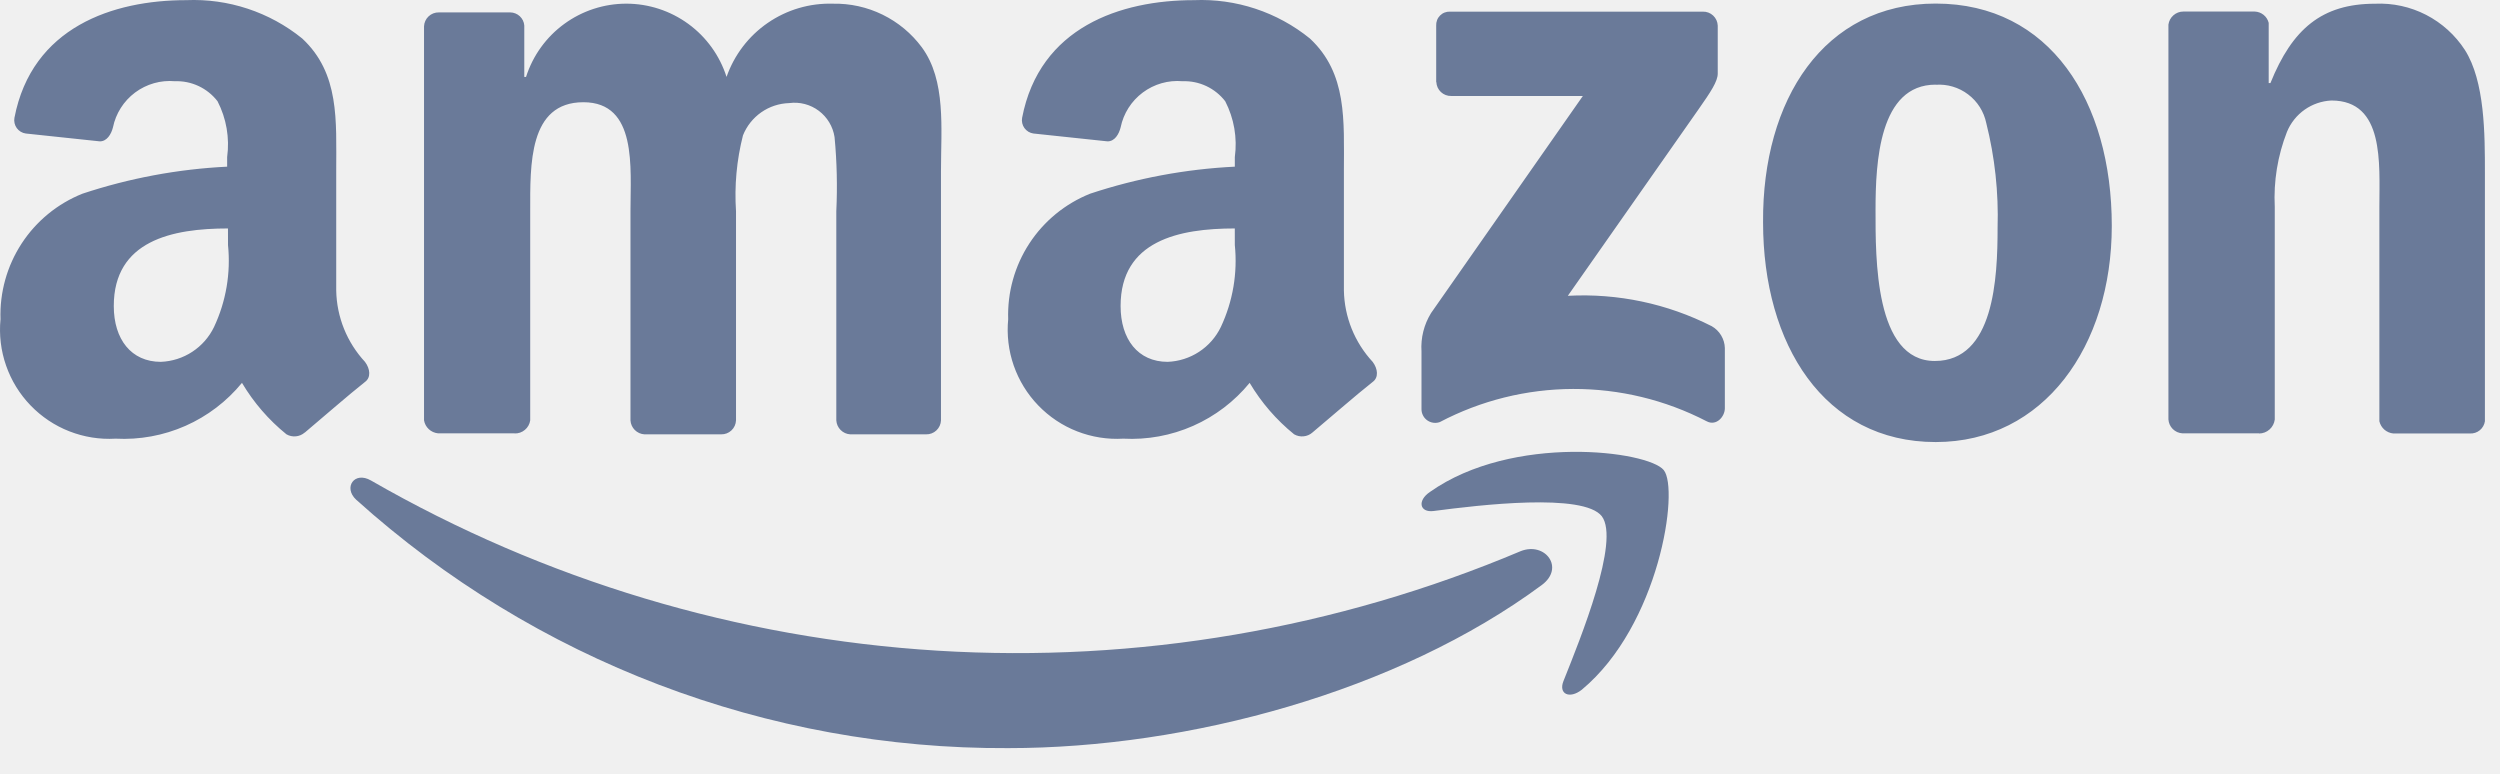
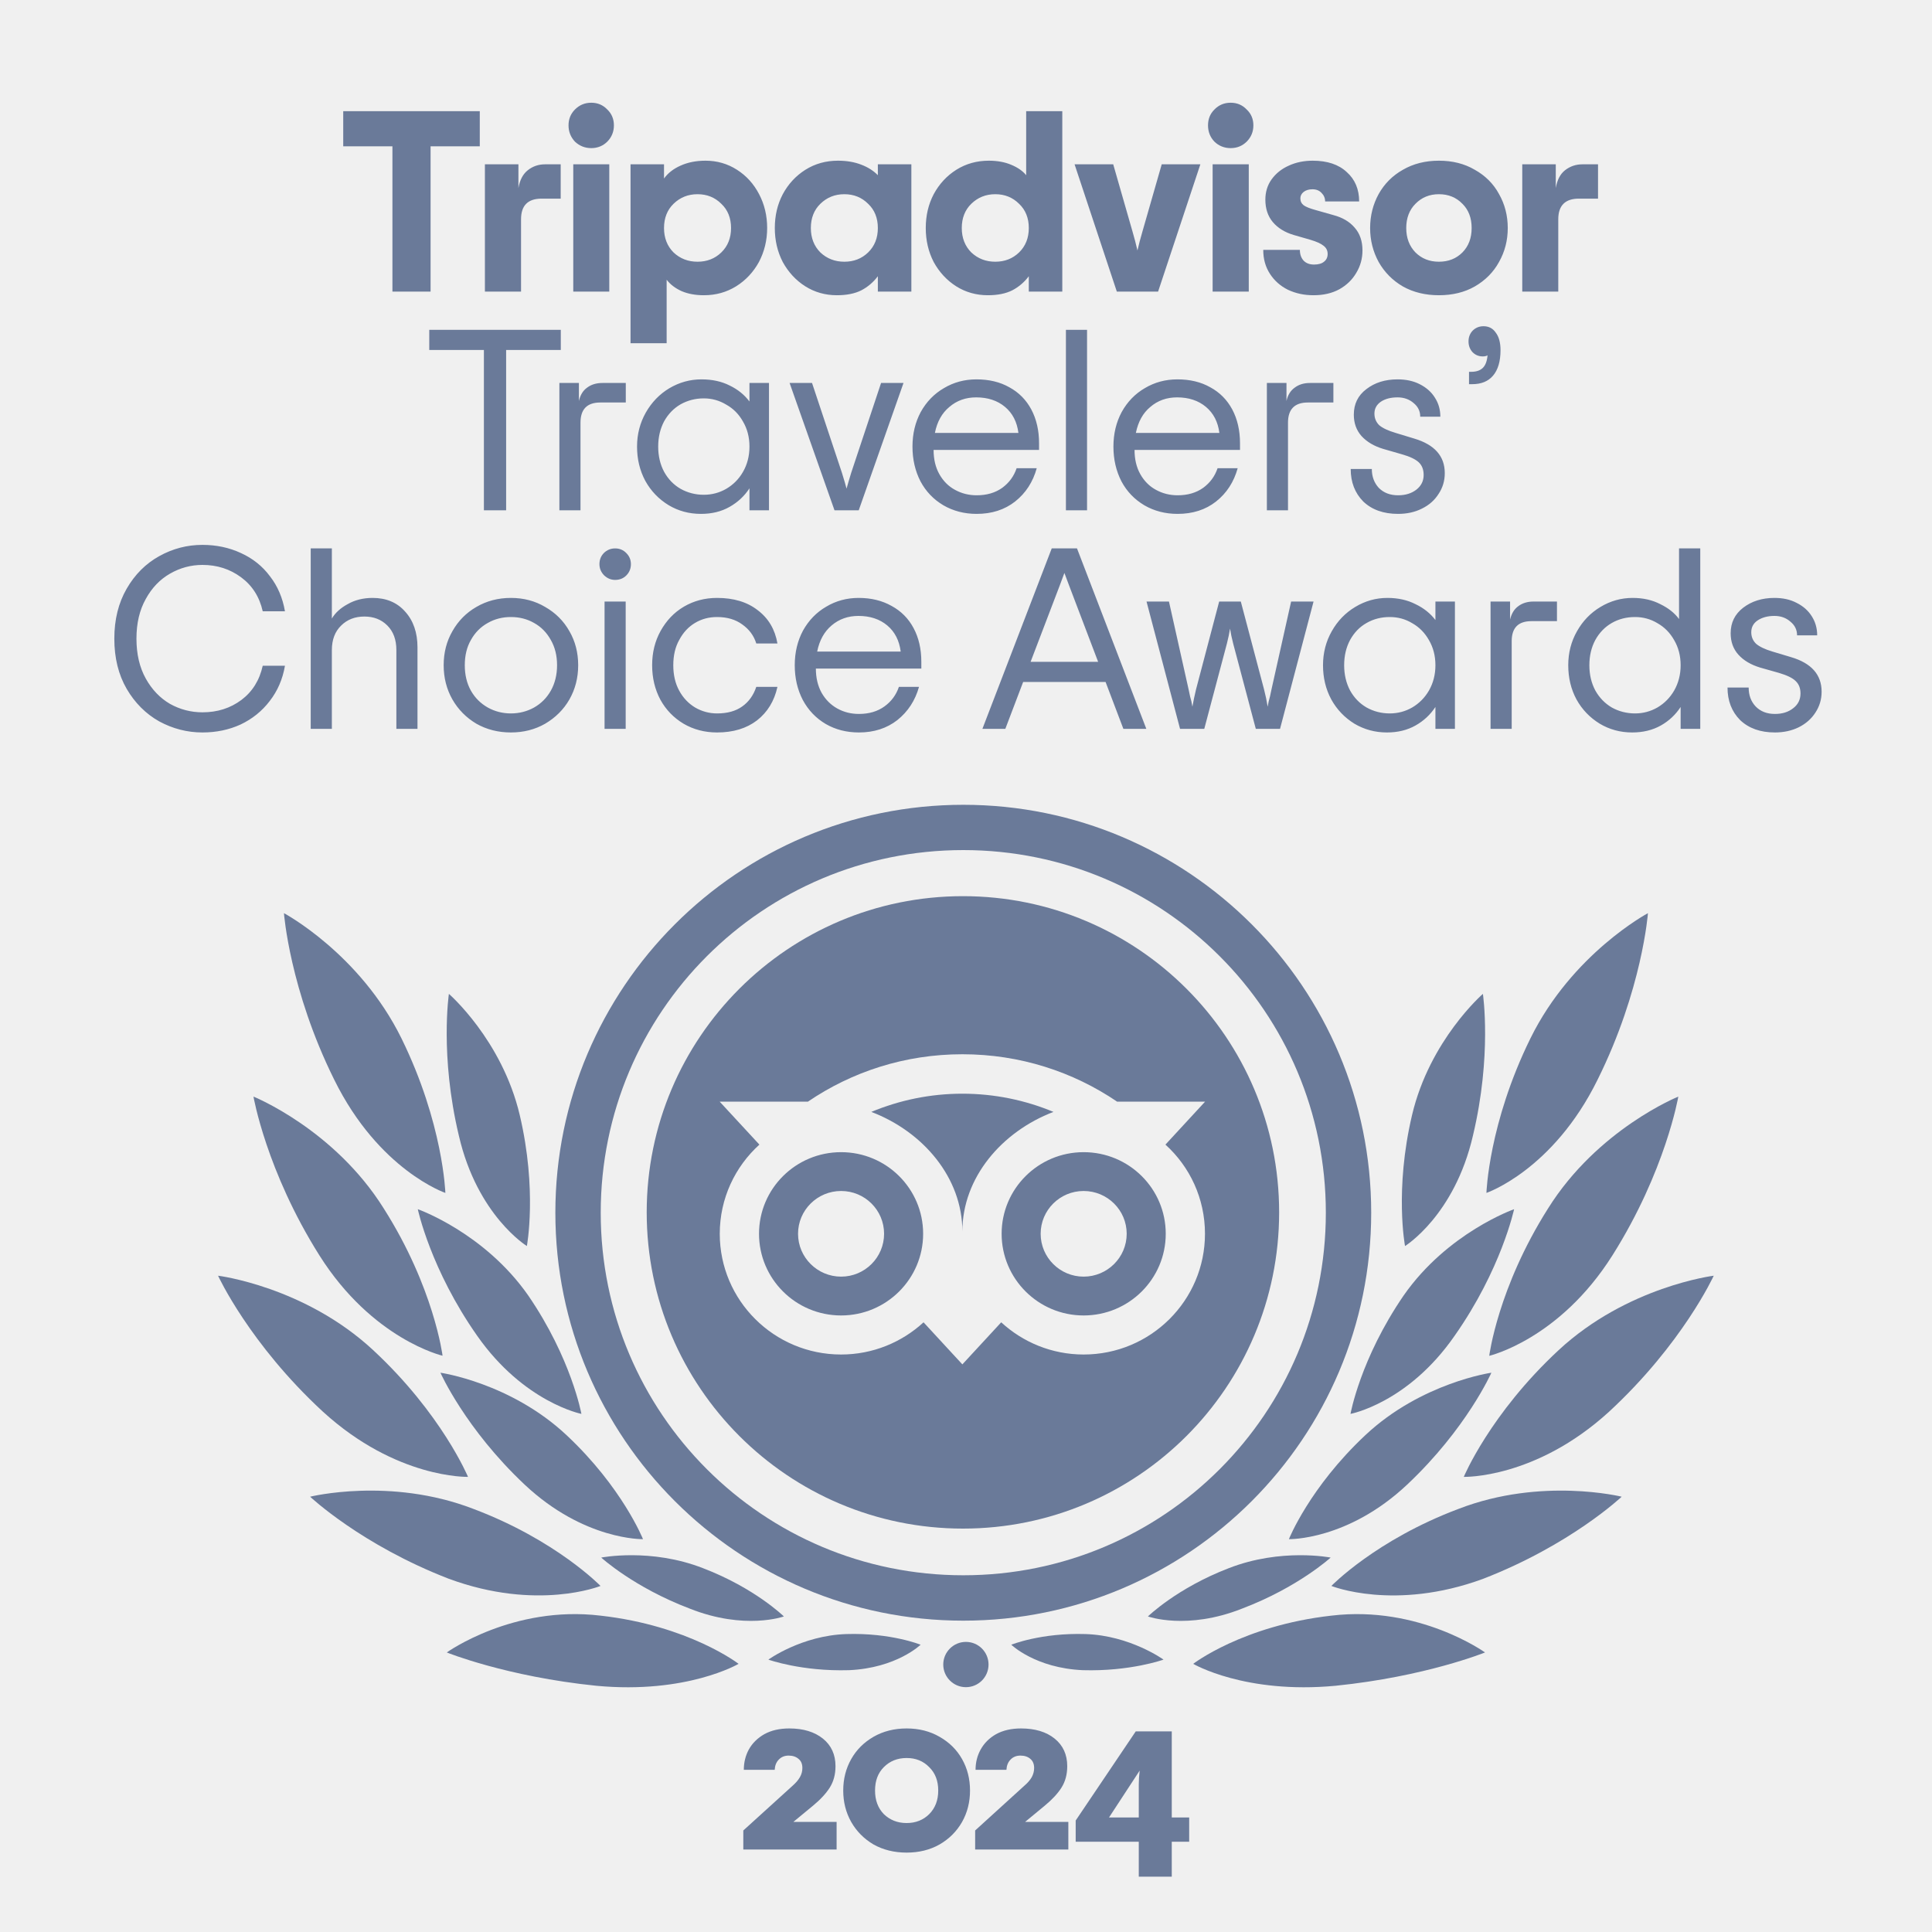
- <svg xmlns="http://www.w3.org/2000/svg" width="84" height="26" viewBox="0 0 84 26" fill="none">
-   <g clip-path="url(#clip0_28_369)">
-     <path fill-rule="evenodd" clip-rule="evenodd" d="M51.8 19.66C46.967 23.233 39.938 25.137 33.875 25.137C25.788 25.177 17.976 22.201 11.966 16.789C11.527 16.379 11.907 15.822 12.466 16.145C18.286 19.494 24.802 21.451 31.504 21.863C38.206 22.274 44.913 21.129 51.099 18.517C51.917 18.196 52.591 19.078 51.8 19.66Z" fill="#6A7A99" />
-     <path fill-rule="evenodd" clip-rule="evenodd" d="M53.821 17.346C53.206 16.555 49.721 16.965 48.168 17.17C47.699 17.229 47.611 16.819 48.051 16.526C50.834 14.564 55.373 15.149 55.901 15.794C56.429 16.439 55.755 21.008 53.148 23.175C52.738 23.497 52.357 23.321 52.533 22.882C53.118 21.418 54.436 18.166 53.821 17.346Z" fill="#6A7A99" />
-     <path fill-rule="evenodd" clip-rule="evenodd" d="M48.256 2.76V0.86C48.253 0.798 48.263 0.735 48.285 0.677C48.307 0.618 48.342 0.565 48.386 0.521C48.43 0.477 48.483 0.442 48.542 0.42C48.6 0.398 48.663 0.388 48.725 0.391H57.216C57.344 0.388 57.469 0.435 57.562 0.523C57.656 0.611 57.711 0.732 57.716 0.86V2.471C57.716 2.735 57.482 3.086 57.072 3.671L52.679 9.939C54.353 9.849 56.022 10.201 57.516 10.961C57.646 11.035 57.754 11.142 57.831 11.27C57.908 11.398 57.951 11.544 57.955 11.693V13.714C57.955 14.007 57.662 14.329 57.34 14.153C55.954 13.436 54.416 13.064 52.855 13.069C51.294 13.074 49.758 13.456 48.377 14.182C48.307 14.207 48.232 14.215 48.159 14.204C48.085 14.194 48.015 14.166 47.955 14.123C47.894 14.08 47.845 14.023 47.812 13.957C47.778 13.891 47.761 13.817 47.762 13.743V11.807C47.733 11.354 47.846 10.904 48.084 10.518L53.184 3.225H48.761C48.633 3.228 48.508 3.181 48.415 3.093C48.321 3.005 48.266 2.884 48.261 2.756L48.256 2.76ZM17.297 14.56H14.716C14.601 14.548 14.492 14.499 14.407 14.42C14.322 14.341 14.266 14.236 14.247 14.121V0.886C14.252 0.758 14.307 0.637 14.401 0.549C14.494 0.461 14.619 0.414 14.747 0.417H17.147C17.266 0.419 17.38 0.465 17.466 0.546C17.553 0.627 17.607 0.738 17.616 0.856V2.584H17.675C17.903 1.87 18.352 1.246 18.958 0.804C19.563 0.362 20.294 0.123 21.044 0.123C21.793 0.123 22.524 0.362 23.129 0.804C23.735 1.246 24.184 1.87 24.412 2.584C24.669 1.848 25.154 1.212 25.796 0.77C26.439 0.327 27.205 0.101 27.985 0.124C28.564 0.112 29.137 0.239 29.657 0.494C30.177 0.749 30.628 1.124 30.973 1.589C31.793 2.702 31.617 4.313 31.617 5.748V14.125C31.612 14.253 31.557 14.374 31.463 14.462C31.37 14.55 31.245 14.597 31.117 14.594H28.569C28.447 14.587 28.332 14.535 28.245 14.448C28.159 14.362 28.107 14.247 28.1 14.125V7.096C28.139 6.266 28.12 5.434 28.041 4.606C27.987 4.254 27.797 3.937 27.512 3.723C27.227 3.509 26.869 3.416 26.516 3.464C26.18 3.474 25.854 3.581 25.578 3.774C25.302 3.967 25.089 4.236 24.964 4.548C24.752 5.38 24.673 6.24 24.73 7.096V14.125C24.725 14.253 24.67 14.374 24.576 14.462C24.483 14.55 24.358 14.597 24.23 14.594H21.653C21.531 14.587 21.416 14.535 21.329 14.448C21.243 14.362 21.191 14.247 21.184 14.125V7.096C21.184 5.631 21.418 3.435 19.602 3.435C17.757 3.435 17.815 5.544 17.815 7.096V14.125C17.797 14.25 17.733 14.364 17.635 14.445C17.538 14.526 17.415 14.569 17.288 14.564L17.297 14.56ZM65.039 0.12C68.876 0.12 70.956 3.4 70.956 7.589C70.956 11.631 68.671 14.853 65.039 14.853C61.29 14.853 59.239 11.573 59.239 7.472C59.21 3.342 61.289 0.12 65.039 0.12ZM65.039 2.844C63.139 2.844 63.018 5.451 63.018 7.062C63.018 8.673 62.989 12.129 65.01 12.129C67.002 12.129 67.119 9.346 67.119 7.648C67.155 6.464 67.027 5.281 66.738 4.133C66.658 3.749 66.442 3.408 66.129 3.172C65.817 2.935 65.429 2.82 65.038 2.848L65.039 2.844ZM75.905 14.56H73.328C73.206 14.553 73.091 14.501 73.004 14.414C72.918 14.328 72.866 14.213 72.859 14.091V0.827C72.875 0.706 72.935 0.594 73.027 0.514C73.119 0.433 73.237 0.388 73.359 0.388H75.759C75.868 0.392 75.973 0.431 76.058 0.5C76.142 0.568 76.202 0.663 76.228 0.769V2.79H76.287C77.019 0.974 78.015 0.125 79.802 0.125C80.397 0.098 80.988 0.227 81.517 0.499C82.046 0.772 82.495 1.178 82.819 1.677C83.493 2.732 83.493 4.518 83.493 5.807V14.155C83.475 14.273 83.414 14.38 83.322 14.456C83.23 14.532 83.112 14.571 82.993 14.565H80.416C80.305 14.555 80.2 14.509 80.115 14.436C80.031 14.362 79.972 14.264 79.947 14.155V6.95C79.947 5.486 80.123 3.377 78.336 3.377C78.013 3.392 77.7 3.499 77.435 3.686C77.171 3.873 76.965 4.131 76.842 4.431C76.529 5.232 76.389 6.091 76.432 6.95V14.097C76.416 14.226 76.353 14.344 76.257 14.43C76.16 14.517 76.035 14.565 75.905 14.566V14.56ZM41.49 8.233C41.586 9.176 41.424 10.128 41.021 10.986C40.858 11.325 40.605 11.614 40.29 11.82C39.975 12.027 39.61 12.143 39.234 12.158C38.234 12.158 37.652 11.396 37.652 10.283C37.652 8.083 39.614 7.676 41.489 7.676L41.49 8.233ZM44.097 14.533C44.014 14.606 43.909 14.651 43.799 14.661C43.689 14.672 43.578 14.648 43.482 14.592C42.885 14.109 42.38 13.524 41.988 12.864C41.477 13.488 40.827 13.983 40.089 14.309C39.351 14.635 38.547 14.782 37.741 14.739C37.212 14.77 36.684 14.686 36.19 14.493C35.697 14.301 35.252 14.003 34.885 13.622C34.517 13.241 34.237 12.785 34.062 12.285C33.888 11.785 33.824 11.253 33.875 10.726C33.845 9.825 34.093 8.937 34.585 8.182C35.078 7.427 35.791 6.843 36.628 6.508C38.2 5.987 39.836 5.681 41.49 5.6V5.278C41.578 4.635 41.465 3.98 41.168 3.403C41 3.185 40.782 3.01 40.532 2.892C40.282 2.775 40.009 2.719 39.733 2.729C39.256 2.687 38.781 2.823 38.397 3.109C38.014 3.395 37.749 3.812 37.653 4.281C37.594 4.515 37.453 4.75 37.214 4.75L34.724 4.486C34.664 4.478 34.606 4.457 34.554 4.426C34.502 4.394 34.457 4.353 34.421 4.304C34.386 4.254 34.36 4.199 34.347 4.139C34.334 4.08 34.332 4.019 34.343 3.959C34.929 0.913 37.653 0.005 40.113 0.005C41.527 -0.055 42.914 0.403 44.013 1.294C45.272 2.466 45.155 4.047 45.155 5.746V9.759C45.171 10.651 45.516 11.505 46.122 12.159C46.298 12.393 46.327 12.686 46.122 12.833C45.561 13.275 44.622 14.095 44.097 14.533ZM7.661 8.233C7.757 9.176 7.595 10.128 7.192 10.986C7.029 11.325 6.776 11.614 6.461 11.82C6.146 12.027 5.781 12.143 5.405 12.158C4.405 12.158 3.823 11.396 3.823 10.283C3.823 8.083 5.785 7.676 7.66 7.676L7.661 8.233ZM10.239 14.533C10.155 14.606 10.051 14.651 9.941 14.661C9.831 14.672 9.72 14.648 9.624 14.592C9.027 14.109 8.522 13.524 8.13 12.864C7.619 13.488 6.969 13.983 6.231 14.309C5.493 14.635 4.688 14.782 3.883 14.739C3.354 14.77 2.826 14.686 2.332 14.493C1.839 14.301 1.394 14.003 1.027 13.622C0.659 13.241 0.379 12.785 0.205 12.285C0.03 11.785 -0.034 11.253 0.017 10.726C-0.013 9.825 0.235 8.937 0.727 8.182C1.22 7.427 1.933 6.843 2.77 6.508C4.342 5.987 5.978 5.681 7.632 5.6V5.278C7.72 4.635 7.607 3.98 7.31 3.403C7.142 3.185 6.924 3.01 6.674 2.892C6.424 2.775 6.151 2.719 5.875 2.729C5.398 2.687 4.923 2.823 4.539 3.109C4.156 3.395 3.891 3.812 3.795 4.281C3.736 4.515 3.59 4.75 3.356 4.75L0.866 4.486C0.806 4.478 0.748 4.457 0.696 4.426C0.644 4.394 0.599 4.353 0.563 4.304C0.528 4.254 0.502 4.199 0.489 4.139C0.476 4.08 0.474 4.019 0.485 3.959C1.071 0.913 3.795 0.005 6.255 0.005C7.669 -0.055 9.056 0.403 10.155 1.294C11.414 2.466 11.297 4.047 11.297 5.746V9.759C11.313 10.651 11.658 11.505 12.264 12.159C12.44 12.393 12.469 12.686 12.264 12.833C11.707 13.272 10.77 14.092 10.243 14.533H10.239Z" fill="#6A7A99" />
-   </g>
-   <defs>
-     <clipPath id="clip0_28_369">
-       <rect width="83.493" height="25.138" fill="white" />
-     </clipPath>
-   </defs>
+ <svg xmlns="http://www.w3.org/2000/svg" width="100" zoomAndPan="magnify" viewBox="0 0 75 75" height="100" preserveAspectRatio="xMidYMid meet" version="1.0">
+   <path fill="#6a7a99" d="M 18.625 5.68 L 16.715 5.68 L 16.715 11.32 L 15.234 11.32 L 15.234 5.68 L 13.324 5.68 L 13.324 4.316 L 18.625 4.316 Z M 21.766 6.379 L 21.766 7.711 L 21.027 7.711 C 20.492 7.711 20.227 7.977 20.227 8.512 L 20.227 11.32 L 18.824 11.32 L 18.824 6.379 L 20.125 6.379 L 20.125 7.301 C 20.18 6.984 20.301 6.758 20.488 6.609 C 20.68 6.457 20.902 6.379 21.156 6.379 Z M 22.953 5.75 C 22.707 5.75 22.496 5.664 22.32 5.5 C 22.156 5.324 22.07 5.113 22.07 4.867 C 22.07 4.621 22.156 4.414 22.32 4.25 C 22.496 4.074 22.707 3.988 22.953 3.988 C 23.199 3.988 23.406 4.074 23.574 4.25 C 23.746 4.414 23.832 4.621 23.832 4.867 C 23.832 5.113 23.746 5.324 23.574 5.5 C 23.406 5.664 23.199 5.75 22.953 5.75 Z M 22.254 6.379 L 23.652 6.379 L 23.652 11.32 L 22.254 11.32 Z M 24.477 6.379 L 25.777 6.379 L 25.777 6.93 C 25.926 6.723 26.137 6.555 26.418 6.43 C 26.703 6.301 27.027 6.238 27.387 6.238 C 27.836 6.238 28.242 6.355 28.609 6.59 C 28.977 6.824 29.262 7.141 29.469 7.539 C 29.676 7.934 29.781 8.371 29.781 8.852 C 29.781 9.332 29.672 9.77 29.461 10.172 C 29.246 10.562 28.953 10.879 28.578 11.113 C 28.207 11.344 27.789 11.461 27.328 11.461 C 27 11.461 26.711 11.41 26.457 11.301 C 26.211 11.188 26.02 11.043 25.879 10.859 L 25.879 13.324 L 24.477 13.324 Z M 27.078 10.16 C 27.445 10.16 27.754 10.039 28 9.801 C 28.254 9.555 28.379 9.238 28.379 8.852 C 28.379 8.465 28.254 8.148 28 7.91 C 27.754 7.664 27.445 7.539 27.078 7.539 C 26.711 7.539 26.402 7.664 26.148 7.91 C 25.902 8.148 25.777 8.465 25.777 8.852 C 25.777 9.238 25.902 9.555 26.148 9.801 C 26.402 10.039 26.711 10.16 27.078 10.16 Z M 32.488 11.461 C 32.035 11.461 31.625 11.344 31.258 11.113 C 30.891 10.879 30.602 10.562 30.387 10.172 C 30.18 9.77 30.078 9.332 30.078 8.852 C 30.078 8.371 30.18 7.934 30.387 7.539 C 30.602 7.141 30.895 6.824 31.266 6.59 C 31.641 6.355 32.062 6.238 32.527 6.238 C 32.867 6.238 33.168 6.289 33.43 6.391 C 33.688 6.488 33.906 6.625 34.078 6.801 L 34.078 6.379 L 35.379 6.379 L 35.379 11.32 L 34.078 11.32 L 34.078 10.723 C 33.906 10.953 33.691 11.137 33.438 11.27 C 33.184 11.398 32.867 11.461 32.488 11.461 Z M 32.777 10.16 C 33.145 10.16 33.453 10.039 33.699 9.801 C 33.953 9.555 34.078 9.238 34.078 8.852 C 34.078 8.465 33.953 8.148 33.699 7.91 C 33.453 7.664 33.145 7.539 32.777 7.539 C 32.41 7.539 32.102 7.664 31.848 7.91 C 31.602 8.148 31.477 8.465 31.477 8.852 C 31.477 9.238 31.602 9.555 31.848 9.801 C 32.102 10.039 32.41 10.16 32.777 10.16 Z M 38.348 11.461 C 37.895 11.461 37.484 11.344 37.117 11.113 C 36.75 10.879 36.461 10.562 36.246 10.172 C 36.039 9.77 35.938 9.332 35.938 8.852 C 35.938 8.371 36.039 7.934 36.246 7.539 C 36.461 7.141 36.754 6.824 37.125 6.59 C 37.5 6.355 37.922 6.238 38.387 6.238 C 38.719 6.238 39.012 6.293 39.258 6.398 C 39.504 6.5 39.699 6.633 39.836 6.801 L 39.836 4.316 L 41.238 4.316 L 41.238 11.32 L 39.938 11.32 L 39.938 10.723 C 39.766 10.953 39.551 11.137 39.297 11.27 C 39.043 11.398 38.727 11.461 38.348 11.461 Z M 38.637 10.16 C 39.004 10.16 39.312 10.039 39.559 9.801 C 39.812 9.555 39.938 9.238 39.938 8.852 C 39.938 8.465 39.812 8.148 39.559 7.91 C 39.312 7.664 39.004 7.539 38.637 7.539 C 38.27 7.539 37.961 7.664 37.707 7.91 C 37.461 8.148 37.336 8.465 37.336 8.852 C 37.336 9.238 37.461 9.555 37.707 9.801 C 37.961 10.039 38.27 10.16 38.637 10.16 Z M 41.715 6.379 L 43.215 6.379 L 43.965 8.992 C 44.039 9.242 44.102 9.488 44.156 9.723 C 44.211 9.488 44.273 9.242 44.348 8.992 L 45.098 6.379 L 46.598 6.379 L 44.957 11.32 L 43.355 11.32 Z M 47.773 5.75 C 47.527 5.75 47.316 5.664 47.145 5.5 C 46.977 5.324 46.895 5.113 46.895 4.867 C 46.895 4.621 46.977 4.414 47.145 4.25 C 47.316 4.074 47.527 3.988 47.773 3.988 C 48.023 3.988 48.227 4.074 48.395 4.25 C 48.57 4.414 48.656 4.621 48.656 4.867 C 48.656 5.113 48.57 5.324 48.395 5.5 C 48.227 5.664 48.023 5.75 47.773 5.75 Z M 47.074 6.379 L 48.477 6.379 L 48.477 11.32 L 47.074 11.32 Z M 50.988 11.461 C 50.629 11.461 50.301 11.391 50 11.25 C 49.707 11.105 49.473 10.898 49.301 10.633 C 49.125 10.363 49.039 10.055 49.039 9.699 L 50.461 9.699 C 50.461 9.875 50.512 10.016 50.609 10.121 C 50.711 10.223 50.844 10.27 51.012 10.27 C 51.176 10.27 51.309 10.234 51.398 10.16 C 51.492 10.086 51.539 9.988 51.539 9.859 C 51.539 9.727 51.488 9.621 51.379 9.539 C 51.273 9.453 51.105 9.379 50.871 9.309 L 50.219 9.121 C 49.879 9.02 49.609 8.855 49.41 8.621 C 49.215 8.387 49.121 8.098 49.121 7.75 C 49.121 7.457 49.199 7.195 49.359 6.969 C 49.527 6.734 49.75 6.555 50.031 6.43 C 50.309 6.301 50.621 6.238 50.961 6.238 C 51.527 6.238 51.969 6.387 52.281 6.68 C 52.602 6.965 52.762 7.348 52.762 7.82 L 51.441 7.82 C 51.441 7.691 51.395 7.582 51.301 7.488 C 51.215 7.395 51.098 7.348 50.949 7.348 C 50.809 7.348 50.695 7.383 50.609 7.449 C 50.523 7.516 50.48 7.602 50.48 7.699 C 50.48 7.812 50.523 7.902 50.609 7.969 C 50.695 8.031 50.844 8.09 51.051 8.148 L 51.77 8.352 C 52.117 8.445 52.391 8.605 52.59 8.84 C 52.789 9.066 52.891 9.359 52.891 9.723 C 52.891 10.035 52.812 10.324 52.652 10.59 C 52.496 10.859 52.277 11.07 51.992 11.23 C 51.703 11.387 51.371 11.461 50.988 11.461 Z M 55.859 11.461 C 55.332 11.461 54.867 11.348 54.461 11.121 C 54.059 10.887 53.746 10.57 53.52 10.172 C 53.301 9.77 53.188 9.332 53.188 8.852 C 53.188 8.371 53.301 7.93 53.52 7.531 C 53.746 7.129 54.059 6.816 54.461 6.59 C 54.867 6.355 55.332 6.238 55.859 6.238 C 56.387 6.238 56.852 6.355 57.25 6.59 C 57.656 6.816 57.973 7.129 58.191 7.531 C 58.418 7.93 58.531 8.371 58.531 8.852 C 58.531 9.332 58.418 9.77 58.191 10.172 C 57.973 10.57 57.656 10.887 57.25 11.121 C 56.852 11.348 56.387 11.461 55.859 11.461 Z M 55.859 10.16 C 56.227 10.16 56.531 10.039 56.77 9.801 C 57.012 9.555 57.129 9.238 57.129 8.852 C 57.129 8.465 57.012 8.148 56.77 7.91 C 56.531 7.664 56.227 7.539 55.859 7.539 C 55.492 7.539 55.191 7.664 54.949 7.91 C 54.711 8.148 54.59 8.465 54.59 8.852 C 54.59 9.238 54.711 9.555 54.949 9.801 C 55.191 10.039 55.492 10.16 55.859 10.16 Z M 62.035 6.379 L 62.035 7.711 L 61.293 7.711 C 60.762 7.711 60.492 7.977 60.492 8.512 L 60.492 11.32 L 59.094 11.32 L 59.094 6.379 L 60.395 6.379 L 60.395 7.301 C 60.449 6.984 60.566 6.758 60.754 6.609 C 60.949 6.457 61.172 6.379 61.426 6.379 Z M 21.77 13.586 L 19.648 13.586 L 19.648 19.809 L 18.785 19.809 L 18.785 13.586 L 16.664 13.586 L 16.664 12.805 L 21.77 12.805 Z M 24.293 14.867 L 24.293 15.625 L 23.305 15.625 C 22.789 15.625 22.535 15.887 22.535 16.406 L 22.535 19.809 L 21.715 19.809 L 21.715 14.867 L 22.473 14.867 L 22.473 15.566 C 22.527 15.332 22.633 15.16 22.793 15.047 C 22.953 14.926 23.152 14.867 23.383 14.867 Z M 27.211 19.949 C 26.75 19.949 26.332 19.836 25.953 19.609 C 25.57 19.375 25.27 19.062 25.051 18.668 C 24.836 18.266 24.73 17.824 24.73 17.336 C 24.73 16.855 24.844 16.418 25.07 16.016 C 25.297 15.617 25.602 15.301 25.98 15.074 C 26.367 14.844 26.785 14.727 27.23 14.727 C 27.645 14.727 28.008 14.805 28.324 14.965 C 28.641 15.117 28.898 15.324 29.094 15.586 L 29.094 14.867 L 29.852 14.867 L 29.852 19.809 L 29.094 19.809 L 29.094 18.957 C 28.898 19.258 28.641 19.496 28.324 19.676 C 28.004 19.859 27.633 19.949 27.211 19.949 Z M 27.32 19.207 C 27.637 19.207 27.926 19.129 28.191 18.977 C 28.465 18.816 28.684 18.598 28.844 18.316 C 29.008 18.031 29.094 17.703 29.094 17.336 C 29.094 16.969 29.008 16.645 28.844 16.367 C 28.684 16.078 28.465 15.859 28.191 15.707 C 27.926 15.547 27.637 15.465 27.32 15.465 C 26.996 15.465 26.695 15.543 26.422 15.695 C 26.156 15.848 25.941 16.07 25.781 16.355 C 25.629 16.645 25.551 16.969 25.551 17.336 C 25.551 17.703 25.629 18.031 25.781 18.316 C 25.941 18.605 26.156 18.824 26.422 18.977 C 26.695 19.129 26.996 19.207 27.32 19.207 Z M 30.652 14.867 L 31.523 14.867 L 32.684 18.355 C 32.77 18.637 32.832 18.84 32.863 18.969 C 32.898 18.84 32.957 18.637 33.043 18.355 L 34.203 14.867 L 35.074 14.867 L 33.336 19.809 L 32.395 19.809 Z M 40.336 17.465 L 36.242 17.465 C 36.242 17.828 36.316 18.141 36.465 18.406 C 36.617 18.676 36.82 18.879 37.074 19.016 C 37.328 19.156 37.609 19.227 37.914 19.227 C 38.309 19.227 38.637 19.129 38.906 18.938 C 39.172 18.742 39.359 18.492 39.465 18.176 L 40.246 18.176 C 40.098 18.711 39.82 19.141 39.406 19.469 C 39 19.789 38.5 19.949 37.914 19.949 C 37.434 19.949 37.004 19.836 36.625 19.617 C 36.242 19.391 35.945 19.082 35.734 18.688 C 35.527 18.285 35.422 17.836 35.422 17.336 C 35.422 16.836 35.531 16.391 35.742 15.996 C 35.965 15.594 36.266 15.285 36.645 15.066 C 37.023 14.84 37.445 14.727 37.906 14.727 C 38.391 14.727 38.82 14.828 39.184 15.035 C 39.551 15.234 39.836 15.523 40.035 15.895 C 40.234 16.27 40.336 16.707 40.336 17.207 Z M 37.895 15.426 C 37.488 15.426 37.141 15.551 36.855 15.797 C 36.566 16.035 36.379 16.371 36.293 16.805 L 39.535 16.805 C 39.48 16.379 39.309 16.043 39.016 15.797 C 38.723 15.551 38.348 15.426 37.895 15.426 Z M 41.379 12.805 L 42.199 12.805 L 42.199 19.809 L 41.379 19.809 Z M 48.137 17.465 L 44.043 17.465 C 44.043 17.828 44.117 18.141 44.266 18.406 C 44.418 18.676 44.621 18.879 44.875 19.016 C 45.129 19.156 45.41 19.227 45.715 19.227 C 46.109 19.227 46.438 19.129 46.707 18.938 C 46.973 18.742 47.16 18.492 47.266 18.176 L 48.047 18.176 C 47.898 18.711 47.621 19.141 47.207 19.469 C 46.801 19.789 46.301 19.949 45.715 19.949 C 45.234 19.949 44.805 19.836 44.426 19.617 C 44.043 19.391 43.746 19.082 43.535 18.688 C 43.328 18.285 43.223 17.836 43.223 17.336 C 43.223 16.836 43.332 16.391 43.543 15.996 C 43.766 15.594 44.066 15.285 44.445 15.066 C 44.824 14.84 45.246 14.727 45.707 14.727 C 46.191 14.727 46.621 14.828 46.984 15.035 C 47.352 15.234 47.637 15.523 47.836 15.895 C 48.035 16.27 48.137 16.707 48.137 17.207 Z M 45.695 15.426 C 45.289 15.426 44.941 15.551 44.656 15.797 C 44.367 16.035 44.184 16.371 44.094 16.805 L 47.336 16.805 C 47.281 16.379 47.109 16.043 46.816 15.797 C 46.523 15.551 46.148 15.426 45.695 15.426 Z M 51.762 14.867 L 51.762 15.625 L 50.77 15.625 C 50.258 15.625 50 15.887 50 16.406 L 50 19.809 L 49.18 19.809 L 49.18 14.867 L 49.941 14.867 L 49.941 15.566 C 49.992 15.332 50.102 15.16 50.262 15.047 C 50.422 14.926 50.617 14.867 50.852 14.867 Z M 54.273 19.949 C 53.707 19.949 53.258 19.789 52.922 19.469 C 52.598 19.141 52.434 18.719 52.434 18.207 L 53.254 18.207 C 53.254 18.5 53.344 18.742 53.523 18.938 C 53.711 19.129 53.961 19.227 54.273 19.227 C 54.562 19.227 54.797 19.152 54.984 19.008 C 55.172 18.859 55.266 18.672 55.266 18.438 C 55.266 18.23 55.203 18.066 55.074 17.945 C 54.949 17.828 54.73 17.723 54.426 17.637 L 53.695 17.426 C 53.34 17.32 53.059 17.152 52.852 16.926 C 52.652 16.699 52.555 16.422 52.555 16.098 C 52.555 15.684 52.715 15.352 53.043 15.105 C 53.371 14.852 53.773 14.727 54.254 14.727 C 54.582 14.727 54.867 14.789 55.113 14.914 C 55.367 15.043 55.566 15.215 55.703 15.438 C 55.844 15.656 55.914 15.902 55.914 16.176 L 55.133 16.176 C 55.133 15.961 55.047 15.785 54.875 15.645 C 54.707 15.5 54.5 15.426 54.254 15.426 C 53.992 15.426 53.777 15.48 53.605 15.594 C 53.438 15.711 53.355 15.863 53.355 16.055 C 53.355 16.234 53.418 16.387 53.543 16.508 C 53.676 16.621 53.887 16.719 54.176 16.805 L 54.906 17.027 C 55.691 17.262 56.086 17.707 56.086 18.367 C 56.086 18.668 56.004 18.938 55.844 19.176 C 55.691 19.418 55.477 19.609 55.195 19.746 C 54.922 19.883 54.613 19.949 54.273 19.949 Z M 57.027 14.434 L 57.109 14.434 C 57.301 14.434 57.453 14.387 57.559 14.285 C 57.664 14.184 57.727 14.023 57.746 13.793 C 57.707 13.82 57.645 13.836 57.559 13.836 C 57.406 13.836 57.273 13.781 57.168 13.676 C 57.062 13.562 57.008 13.422 57.008 13.254 C 57.008 13.086 57.062 12.949 57.168 12.836 C 57.281 12.723 57.422 12.664 57.59 12.664 C 57.793 12.664 57.953 12.746 58.066 12.914 C 58.188 13.074 58.25 13.301 58.25 13.594 C 58.25 14.027 58.152 14.359 57.957 14.586 C 57.77 14.805 57.5 14.914 57.148 14.914 L 57.027 14.914 Z M 7.859 28.434 C 7.266 28.434 6.707 28.289 6.18 28.004 C 5.66 27.711 5.238 27.289 4.918 26.742 C 4.598 26.191 4.438 25.539 4.438 24.793 C 4.438 24.051 4.598 23.406 4.918 22.852 C 5.238 22.297 5.66 21.879 6.18 21.59 C 6.707 21.297 7.266 21.152 7.859 21.152 C 8.398 21.152 8.898 21.258 9.352 21.469 C 9.809 21.676 10.188 21.977 10.48 22.371 C 10.781 22.758 10.973 23.211 11.062 23.73 L 10.199 23.73 C 10.074 23.172 9.793 22.73 9.359 22.41 C 8.926 22.09 8.426 21.93 7.859 21.93 C 7.414 21.93 6.992 22.043 6.598 22.27 C 6.211 22.492 5.898 22.816 5.66 23.25 C 5.418 23.68 5.297 24.191 5.297 24.793 C 5.297 25.391 5.418 25.91 5.66 26.344 C 5.898 26.77 6.211 27.098 6.598 27.324 C 6.992 27.543 7.414 27.652 7.859 27.652 C 8.441 27.652 8.941 27.492 9.371 27.172 C 9.797 26.852 10.074 26.41 10.199 25.844 L 11.062 25.844 C 10.973 26.363 10.777 26.82 10.469 27.215 C 10.172 27.605 9.793 27.91 9.34 28.125 C 8.887 28.332 8.395 28.434 7.859 28.434 Z M 12.062 21.289 L 12.883 21.289 L 12.883 24.012 C 13.012 23.793 13.215 23.605 13.496 23.453 C 13.773 23.293 14.098 23.211 14.465 23.211 C 14.992 23.211 15.414 23.387 15.727 23.742 C 16.047 24.094 16.207 24.559 16.207 25.133 L 16.207 28.293 L 15.387 28.293 L 15.387 25.234 C 15.387 24.832 15.27 24.516 15.035 24.281 C 14.801 24.047 14.504 23.934 14.145 23.934 C 13.785 23.934 13.484 24.047 13.246 24.281 C 13.004 24.516 12.883 24.832 12.883 25.234 L 12.883 28.293 L 12.062 28.293 Z M 19.832 28.434 C 19.34 28.434 18.891 28.32 18.492 28.094 C 18.098 27.859 17.789 27.547 17.562 27.152 C 17.336 26.754 17.223 26.309 17.223 25.824 C 17.223 25.336 17.336 24.895 17.562 24.504 C 17.789 24.102 18.098 23.789 18.492 23.562 C 18.891 23.328 19.34 23.211 19.832 23.211 C 20.328 23.211 20.77 23.328 21.164 23.562 C 21.562 23.789 21.879 24.102 22.105 24.504 C 22.332 24.895 22.445 25.336 22.445 25.824 C 22.445 26.309 22.332 26.754 22.105 27.152 C 21.879 27.547 21.562 27.859 21.164 28.094 C 20.77 28.32 20.328 28.434 19.832 28.434 Z M 19.832 27.695 C 20.16 27.695 20.461 27.617 20.734 27.465 C 21.008 27.309 21.223 27.094 21.383 26.812 C 21.543 26.527 21.625 26.195 21.625 25.824 C 21.625 25.449 21.543 25.121 21.383 24.844 C 21.223 24.555 21.008 24.336 20.734 24.184 C 20.461 24.027 20.16 23.953 19.832 23.953 C 19.508 23.953 19.207 24.027 18.934 24.184 C 18.66 24.336 18.441 24.555 18.281 24.844 C 18.121 25.121 18.043 25.449 18.043 25.824 C 18.043 26.195 18.121 26.527 18.281 26.812 C 18.441 27.094 18.66 27.309 18.934 27.465 C 19.207 27.617 19.508 27.695 19.832 27.695 Z M 23.879 22.512 C 23.715 22.512 23.57 22.449 23.449 22.332 C 23.332 22.211 23.27 22.066 23.27 21.902 C 23.27 21.727 23.328 21.586 23.441 21.469 C 23.559 21.352 23.707 21.289 23.879 21.289 C 24.055 21.289 24.199 21.352 24.312 21.469 C 24.43 21.586 24.492 21.727 24.492 21.902 C 24.492 22.074 24.43 22.223 24.312 22.34 C 24.199 22.453 24.055 22.512 23.879 22.512 Z M 23.469 23.352 L 24.289 23.352 L 24.289 28.293 L 23.469 28.293 Z M 27.836 28.434 C 27.355 28.434 26.922 28.32 26.535 28.094 C 26.156 27.867 25.855 27.559 25.637 27.164 C 25.422 26.762 25.316 26.316 25.316 25.824 C 25.316 25.328 25.426 24.887 25.645 24.492 C 25.867 24.094 26.164 23.777 26.547 23.551 C 26.934 23.324 27.363 23.211 27.836 23.211 C 28.484 23.211 29.012 23.371 29.418 23.691 C 29.832 24.004 30.086 24.434 30.18 24.98 L 29.359 24.98 C 29.266 24.676 29.082 24.43 28.816 24.242 C 28.551 24.047 28.223 23.953 27.836 23.953 C 27.523 23.953 27.238 24.027 26.977 24.184 C 26.723 24.336 26.52 24.555 26.367 24.844 C 26.211 25.121 26.137 25.449 26.137 25.824 C 26.137 26.195 26.211 26.527 26.367 26.812 C 26.52 27.094 26.727 27.309 26.984 27.465 C 27.246 27.617 27.531 27.695 27.836 27.695 C 28.238 27.695 28.562 27.605 28.816 27.422 C 29.07 27.242 29.25 26.988 29.359 26.664 L 30.18 26.664 C 30.059 27.215 29.793 27.648 29.387 27.965 C 28.98 28.277 28.465 28.434 27.836 28.434 Z M 35.766 25.953 L 31.672 25.953 C 31.672 26.312 31.746 26.625 31.895 26.895 C 32.047 27.16 32.25 27.363 32.504 27.504 C 32.758 27.645 33.035 27.715 33.344 27.715 C 33.738 27.715 34.066 27.617 34.336 27.422 C 34.602 27.23 34.789 26.977 34.895 26.664 L 35.676 26.664 C 35.527 27.195 35.246 27.625 34.836 27.953 C 34.426 28.273 33.93 28.434 33.344 28.434 C 32.863 28.434 32.434 28.324 32.055 28.105 C 31.672 27.879 31.375 27.566 31.164 27.172 C 30.957 26.773 30.852 26.324 30.852 25.824 C 30.852 25.324 30.961 24.875 31.172 24.48 C 31.395 24.082 31.691 23.773 32.074 23.551 C 32.453 23.324 32.875 23.211 33.332 23.211 C 33.82 23.211 34.246 23.316 34.613 23.523 C 34.98 23.723 35.266 24.008 35.465 24.383 C 35.664 24.754 35.766 25.191 35.766 25.691 Z M 33.324 23.91 C 32.918 23.91 32.57 24.035 32.281 24.281 C 31.996 24.523 31.809 24.859 31.723 25.293 L 34.965 25.293 C 34.91 24.867 34.738 24.527 34.445 24.281 C 34.152 24.035 33.777 23.91 33.324 23.91 Z M 42.918 26.473 L 39.719 26.473 L 39.027 28.293 L 38.137 28.293 L 40.828 21.289 L 41.809 21.289 L 44.5 28.293 L 43.609 28.293 Z M 42.629 25.691 L 41.5 22.723 C 41.406 22.48 41.348 22.32 41.32 22.242 C 41.293 22.32 41.23 22.48 41.141 22.723 L 40.008 25.691 Z M 44.508 23.352 L 45.379 23.352 L 46.141 26.762 L 46.199 27.035 C 46.238 27.168 46.27 27.301 46.289 27.434 C 46.328 27.215 46.375 26.988 46.43 26.762 L 47.328 23.352 L 48.168 23.352 L 49.07 26.762 C 49.129 26.988 49.176 27.215 49.211 27.434 C 49.23 27.301 49.262 27.168 49.301 27.035 L 49.359 26.762 L 50.121 23.352 L 50.992 23.352 L 49.691 28.293 L 48.75 28.293 L 47.871 24.98 C 47.816 24.77 47.777 24.574 47.75 24.402 C 47.723 24.574 47.684 24.77 47.629 24.98 L 46.75 28.293 L 45.809 28.293 Z M 53.84 28.434 C 53.379 28.434 52.961 28.32 52.578 28.094 C 52.199 27.859 51.898 27.547 51.68 27.152 C 51.465 26.754 51.359 26.309 51.359 25.824 C 51.359 25.344 51.473 24.902 51.699 24.504 C 51.926 24.102 52.23 23.789 52.609 23.562 C 52.996 23.328 53.414 23.211 53.859 23.211 C 54.273 23.211 54.637 23.293 54.949 23.453 C 55.27 23.605 55.527 23.812 55.723 24.07 L 55.723 23.352 L 56.48 23.352 L 56.48 28.293 L 55.723 28.293 L 55.723 27.445 C 55.527 27.742 55.27 27.984 54.949 28.164 C 54.629 28.344 54.262 28.434 53.84 28.434 Z M 53.949 27.695 C 54.266 27.695 54.555 27.617 54.82 27.465 C 55.094 27.305 55.312 27.082 55.473 26.805 C 55.637 26.516 55.723 26.191 55.723 25.824 C 55.723 25.457 55.637 25.133 55.473 24.852 C 55.312 24.566 55.094 24.344 54.82 24.191 C 54.555 24.031 54.266 23.953 53.949 23.953 C 53.625 23.953 53.324 24.027 53.051 24.184 C 52.781 24.336 52.57 24.555 52.41 24.844 C 52.258 25.129 52.18 25.457 52.18 25.824 C 52.18 26.191 52.258 26.516 52.41 26.805 C 52.57 27.09 52.781 27.309 53.051 27.465 C 53.324 27.617 53.625 27.695 53.949 27.695 Z M 60.441 23.352 L 60.441 24.113 L 59.453 24.113 C 58.938 24.113 58.684 24.371 58.684 24.891 L 58.684 28.293 L 57.863 28.293 L 57.863 23.352 L 58.621 23.352 L 58.621 24.051 C 58.676 23.82 58.781 23.645 58.941 23.531 C 59.102 23.41 59.301 23.352 59.531 23.352 Z M 63.359 28.434 C 62.902 28.434 62.48 28.32 62.102 28.094 C 61.719 27.859 61.418 27.547 61.199 27.152 C 60.984 26.754 60.879 26.309 60.879 25.824 C 60.879 25.344 60.992 24.902 61.219 24.504 C 61.445 24.102 61.75 23.789 62.129 23.562 C 62.516 23.328 62.934 23.211 63.379 23.211 C 63.789 23.211 64.145 23.293 64.453 23.453 C 64.766 23.605 65.008 23.797 65.18 24.031 L 65.18 21.289 L 66.004 21.289 L 66.004 28.293 L 65.242 28.293 L 65.242 27.445 C 65.047 27.742 64.793 27.984 64.473 28.164 C 64.152 28.344 63.781 28.434 63.359 28.434 Z M 63.473 27.695 C 63.785 27.695 64.074 27.617 64.34 27.465 C 64.613 27.305 64.832 27.082 64.992 26.805 C 65.156 26.516 65.242 26.191 65.242 25.824 C 65.242 25.457 65.156 25.133 64.992 24.852 C 64.832 24.566 64.613 24.344 64.34 24.191 C 64.074 24.031 63.785 23.953 63.473 23.953 C 63.145 23.953 62.844 24.027 62.57 24.184 C 62.305 24.336 62.09 24.555 61.93 24.844 C 61.777 25.129 61.699 25.457 61.699 25.824 C 61.699 26.191 61.777 26.516 61.93 26.805 C 62.09 27.09 62.305 27.309 62.57 27.465 C 62.844 27.617 63.145 27.695 63.473 27.695 Z M 68.902 28.434 C 68.336 28.434 67.887 28.273 67.551 27.953 C 67.227 27.625 67.062 27.207 67.062 26.691 L 67.883 26.691 C 67.883 26.988 67.973 27.23 68.152 27.422 C 68.34 27.617 68.59 27.715 68.902 27.715 C 69.191 27.715 69.426 27.641 69.613 27.492 C 69.801 27.348 69.895 27.156 69.895 26.922 C 69.895 26.715 69.832 26.555 69.703 26.434 C 69.578 26.312 69.359 26.211 69.055 26.121 L 68.324 25.914 C 67.969 25.805 67.688 25.641 67.484 25.414 C 67.281 25.188 67.184 24.91 67.184 24.582 C 67.184 24.168 67.348 23.84 67.672 23.59 C 68 23.34 68.402 23.211 68.883 23.211 C 69.211 23.211 69.496 23.273 69.742 23.402 C 69.996 23.527 70.195 23.703 70.332 23.922 C 70.473 24.141 70.543 24.391 70.543 24.664 L 69.762 24.664 C 69.762 24.449 69.676 24.273 69.504 24.133 C 69.336 23.984 69.129 23.91 68.883 23.91 C 68.621 23.91 68.406 23.969 68.234 24.082 C 68.066 24.195 67.984 24.348 67.984 24.543 C 67.984 24.723 68.047 24.871 68.172 24.992 C 68.305 25.105 68.516 25.207 68.805 25.293 L 69.535 25.512 C 70.32 25.746 70.715 26.191 70.715 26.852 C 70.715 27.152 70.633 27.422 70.473 27.664 C 70.32 27.902 70.105 28.094 69.824 28.234 C 69.551 28.367 69.242 28.434 68.902 28.434 Z M 68.902 28.434 " fill-opacity="1" fill-rule="nonzero" />
+   <path fill="#6a7a99" d="M 28.855 71.059 L 30.762 69.328 C 30.891 69.215 30.988 69.102 31.051 68.992 C 31.117 68.879 31.148 68.758 31.148 68.633 C 31.148 68.477 31.098 68.359 31 68.281 C 30.902 68.195 30.773 68.152 30.613 68.152 C 30.461 68.152 30.332 68.203 30.23 68.309 C 30.133 68.41 30.082 68.543 30.074 68.703 L 28.875 68.703 C 28.875 68.414 28.941 68.152 29.07 67.914 C 29.207 67.668 29.41 67.469 29.672 67.32 C 29.941 67.172 30.262 67.098 30.641 67.098 C 31.184 67.098 31.617 67.23 31.945 67.492 C 32.27 67.754 32.434 68.113 32.434 68.562 C 32.434 68.883 32.359 69.16 32.211 69.395 C 32.062 69.629 31.844 69.863 31.559 70.098 L 30.797 70.727 L 32.477 70.727 L 32.477 71.797 L 28.855 71.797 Z M 35.195 71.918 C 34.715 71.918 34.285 71.812 33.91 71.602 C 33.539 71.383 33.25 71.09 33.043 70.727 C 32.836 70.359 32.734 69.953 32.734 69.508 C 32.734 69.062 32.836 68.656 33.043 68.289 C 33.25 67.922 33.539 67.637 33.91 67.422 C 34.285 67.207 34.715 67.098 35.195 67.098 C 35.676 67.098 36.102 67.207 36.473 67.422 C 36.852 67.637 37.141 67.922 37.348 68.289 C 37.555 68.656 37.656 69.062 37.656 69.508 C 37.656 69.953 37.555 70.359 37.348 70.727 C 37.141 71.09 36.852 71.383 36.473 71.602 C 36.102 71.812 35.676 71.918 35.195 71.918 Z M 35.195 70.77 C 35.551 70.77 35.84 70.652 36.07 70.426 C 36.305 70.191 36.422 69.883 36.422 69.508 C 36.422 69.129 36.305 68.828 36.07 68.598 C 35.84 68.363 35.551 68.246 35.195 68.246 C 34.84 68.246 34.547 68.363 34.312 68.598 C 34.082 68.828 33.969 69.129 33.969 69.508 C 33.969 69.883 34.082 70.191 34.312 70.426 C 34.547 70.652 34.84 70.77 35.195 70.77 Z M 37.855 71.059 L 39.758 69.328 C 39.891 69.215 39.988 69.102 40.051 68.992 C 40.113 68.879 40.145 68.758 40.145 68.633 C 40.145 68.477 40.094 68.359 40 68.281 C 39.902 68.195 39.773 68.152 39.613 68.152 C 39.457 68.152 39.328 68.203 39.227 68.309 C 39.129 68.41 39.078 68.543 39.07 68.703 L 37.871 68.703 C 37.871 68.414 37.938 68.152 38.07 67.914 C 38.207 67.668 38.406 67.469 38.668 67.32 C 38.938 67.172 39.262 67.098 39.637 67.098 C 40.18 67.098 40.617 67.23 40.941 67.492 C 41.266 67.754 41.43 68.113 41.43 68.562 C 41.43 68.883 41.355 69.16 41.207 69.395 C 41.059 69.629 40.84 69.863 40.555 70.098 L 39.793 70.727 L 41.473 70.727 L 41.473 71.797 L 37.855 71.797 Z M 44.207 71.496 L 41.758 71.496 L 41.758 70.672 L 44.09 67.211 L 45.488 67.211 L 45.488 70.555 L 46.164 70.555 L 46.164 71.496 L 45.488 71.496 L 45.488 72.852 L 44.207 72.852 Z M 44.207 70.555 L 44.207 69.277 C 44.207 69.109 44.219 68.93 44.242 68.734 L 43.051 70.555 Z M 44.207 70.555 " fill-opacity="1" fill-rule="nonzero" />
+   <path fill="#6a7a99" d="M 37.395 31.242 C 28.652 31.242 21.559 38.336 21.559 47.078 C 21.559 55.82 28.652 62.914 37.395 62.914 C 46.137 62.914 53.23 55.82 53.23 47.078 C 53.23 38.336 46.137 31.242 37.395 31.242 Z M 37.395 61.152 C 29.613 61.152 23.32 54.859 23.32 47.078 C 23.32 39.297 29.613 33 37.395 33 C 45.176 33 51.469 39.297 51.469 47.078 C 51.469 54.859 45.176 61.152 37.395 61.152 Z M 37.395 61.152 " fill-opacity="1" fill-rule="nonzero" />
+   <path fill="#6a7a99" d="M 28.672 64.59 C 28.672 64.59 26.746 63.105 23.312 62.719 C 19.902 62.309 17.344 64.148 17.344 64.148 C 17.344 64.148 19.656 65.086 23.145 65.441 C 26.664 65.773 28.672 64.59 28.672 64.59 Z M 28.672 64.59 " fill-opacity="1" fill-rule="nonzero" />
+   <path fill="#6a7a99" d="M 23.312 61.566 C 23.312 61.566 21.578 59.777 18.363 58.57 C 15.145 57.332 12.039 58.102 12.039 58.102 C 12.039 58.102 14.02 59.973 17.426 61.289 C 20.863 62.555 23.312 61.566 23.312 61.566 Z M 23.312 61.566 " fill-opacity="1" fill-rule="nonzero" />
+   <path fill="#6a7a99" d="M 18.168 57.332 C 18.168 57.332 17.152 54.887 14.484 52.41 C 11.82 49.938 8.465 49.523 8.465 49.523 C 8.465 49.523 9.676 52.164 12.535 54.801 C 15.395 57.414 18.168 57.332 18.168 57.332 Z M 18.168 57.332 " fill-opacity="1" fill-rule="nonzero" />
+   <path fill="#6a7a99" d="M 17.18 52.629 C 17.18 52.629 16.852 49.992 14.898 46.914 C 12.973 43.832 9.84 42.57 9.84 42.57 C 9.84 42.57 10.336 45.457 12.395 48.727 C 14.457 52 17.18 52.629 17.18 52.629 Z M 17.18 52.629 " fill-opacity="1" fill-rule="nonzero" />
+   <path fill="#6a7a99" d="M 17.289 46.309 C 17.289 46.309 17.207 43.613 15.586 40.312 C 13.965 37.016 11.023 35.449 11.023 35.449 C 11.023 35.449 11.242 38.418 12.973 41.91 C 14.707 45.43 17.289 46.309 17.289 46.309 Z M 17.289 46.309 " fill-opacity="1" fill-rule="nonzero" />
+   <path fill="#6a7a99" d="M 24.961 59.75 C 24.961 59.75 24.164 57.746 21.992 55.711 C 19.82 53.676 17.098 53.289 17.098 53.289 C 17.098 53.289 18.059 55.461 20.367 57.633 C 22.68 59.805 24.961 59.75 24.961 59.75 Z M 24.961 59.75 " fill-opacity="1" fill-rule="nonzero" />
+   <path fill="#6a7a99" d="M 30.43 62.75 C 30.43 62.75 29.305 61.648 27.297 60.879 C 25.262 60.082 23.34 60.465 23.34 60.465 C 23.34 60.465 24.602 61.621 26.773 62.445 C 28.918 63.297 30.43 62.75 30.43 62.75 Z M 30.43 62.75 " fill-opacity="1" fill-rule="nonzero" />
+   <path fill="#6a7a99" d="M 35.738 63.848 C 35.738 63.848 34.582 63.379 32.852 63.434 C 31.117 63.492 29.828 64.426 29.828 64.426 C 29.828 64.426 31.117 64.891 32.961 64.836 C 34.805 64.754 35.738 63.848 35.738 63.848 Z M 35.738 63.848 " fill-opacity="1" fill-rule="nonzero" />
+   <path fill="#6a7a99" d="M 22.57 54.887 C 22.57 54.887 22.184 52.742 20.508 50.293 C 18.801 47.848 16.219 46.941 16.219 46.941 C 16.219 46.941 16.711 49.277 18.527 51.859 C 20.34 54.445 22.57 54.887 22.57 54.887 Z M 22.57 54.887 " fill-opacity="1" fill-rule="nonzero" />
+   <path fill="#6a7a99" d="M 20.453 48.371 C 20.453 48.371 20.863 46.199 20.176 43.285 C 19.488 40.371 17.426 38.582 17.426 38.582 C 17.426 38.582 17.07 40.973 17.812 44.082 C 18.527 47.188 20.453 48.371 20.453 48.371 Z M 20.453 48.371 " fill-opacity="1" fill-rule="nonzero" />
+   <path fill="#6a7a99" d="M 46.32 64.59 C 46.32 64.59 48.246 63.105 51.684 62.719 C 55.094 62.309 57.648 64.148 57.648 64.148 C 57.648 64.148 55.34 65.086 51.848 65.441 C 48.328 65.773 46.32 64.59 46.32 64.59 Z M 46.32 64.59 " fill-opacity="1" fill-rule="nonzero" />
+   <path fill="#6a7a99" d="M 51.684 61.566 C 51.684 61.566 53.414 59.777 56.633 58.57 C 59.848 57.332 62.953 58.102 62.953 58.102 C 62.953 58.102 60.977 59.973 57.566 61.293 C 54.129 62.555 51.684 61.566 51.684 61.566 Z M 51.684 61.566 " fill-opacity="1" fill-rule="nonzero" />
+   <path fill="#6a7a99" d="M 56.824 57.332 C 56.824 57.332 57.84 54.887 60.508 52.41 C 63.176 49.938 66.527 49.523 66.527 49.523 C 66.527 49.523 65.32 52.164 62.461 54.805 C 59.602 57.414 56.824 57.332 56.824 57.332 Z M 56.824 57.332 " fill-opacity="1" fill-rule="nonzero" />
+   <path fill="#6a7a99" d="M 57.812 52.633 C 57.812 52.633 58.145 49.992 60.094 46.914 C 62.02 43.832 65.152 42.57 65.152 42.57 C 65.152 42.57 64.66 45.457 62.598 48.727 C 60.535 52 57.812 52.633 57.812 52.633 Z M 57.812 52.633 " fill-opacity="1" fill-rule="nonzero" />
+   <path fill="#6a7a99" d="M 57.703 46.309 C 57.703 46.309 57.785 43.613 59.41 40.312 C 61.031 37.016 63.973 35.449 63.973 35.449 C 63.973 35.449 63.754 38.418 62.02 41.91 C 60.289 45.43 57.703 46.309 57.703 46.309 Z M 57.703 46.309 " fill-opacity="1" fill-rule="nonzero" />
+   <path fill="#6a7a99" d="M 50.035 59.75 C 50.035 59.75 50.832 57.746 53.004 55.711 C 55.176 53.676 57.895 53.289 57.895 53.289 C 57.895 53.289 56.934 55.461 54.625 57.633 C 52.316 59.805 50.035 59.75 50.035 59.75 Z M 50.035 59.75 " fill-opacity="1" fill-rule="nonzero" />
+   <path fill="#6a7a99" d="M 44.562 62.75 C 44.562 62.75 45.691 61.648 47.695 60.879 C 49.73 60.082 51.656 60.465 51.656 60.465 C 51.656 60.465 50.391 61.621 48.219 62.445 C 46.074 63.297 44.562 62.75 44.562 62.75 Z M 44.562 62.75 " fill-opacity="1" fill-rule="nonzero" />
+   <path fill="#6a7a99" d="M 39.258 63.848 C 39.258 63.848 40.41 63.379 42.145 63.434 C 43.875 63.492 45.168 64.426 45.168 64.426 C 45.168 64.426 43.875 64.891 42.031 64.836 C 40.191 64.754 39.258 63.848 39.258 63.848 Z M 39.258 63.848 " fill-opacity="1" fill-rule="nonzero" />
+   <path fill="#6a7a99" d="M 52.426 54.887 C 52.426 54.887 52.809 52.742 54.488 50.293 C 56.191 47.848 58.777 46.941 58.777 46.941 C 58.777 46.941 58.281 49.277 56.465 51.859 C 54.652 54.473 52.426 54.887 52.426 54.887 Z M 52.426 54.887 " fill-opacity="1" fill-rule="nonzero" />
+   <path fill="#6a7a99" d="M 54.543 48.371 C 54.543 48.371 54.129 46.199 54.816 43.285 C 55.504 40.371 57.566 38.582 57.566 38.582 C 57.566 38.582 57.922 40.973 57.18 44.082 C 56.465 47.188 54.543 48.371 54.543 48.371 Z M 54.543 48.371 " fill-opacity="1" fill-rule="nonzero" />
+   <path fill="#6a7a99" d="M 37.496 65.496 C 37.984 65.496 38.375 65.102 38.375 64.617 C 38.375 64.133 37.984 63.738 37.496 63.738 C 37.012 63.738 36.617 64.133 36.617 64.617 C 36.617 65.102 37.012 65.496 37.496 65.496 Z M 37.496 65.496 " fill-opacity="1" fill-rule="nonzero" />
+   <path fill="#6a7a99" d="M 37.383 59.34 C 44.16 59.34 49.656 53.844 49.656 47.062 C 49.656 40.285 44.16 34.789 37.383 34.789 C 30.602 34.789 25.105 40.285 25.105 47.062 C 25.105 53.844 30.602 59.34 37.383 59.34 Z M 32.652 49.559 C 33.574 49.559 34.32 48.812 34.32 47.895 C 34.32 46.977 33.574 46.234 32.652 46.234 C 31.73 46.234 30.98 46.977 30.98 47.895 C 30.98 48.812 31.73 49.559 32.652 49.559 Z M 40.398 47.895 C 40.398 46.977 41.145 46.234 42.066 46.234 C 42.988 46.234 43.738 46.977 43.738 47.895 C 43.738 48.812 42.988 49.559 42.066 49.559 C 41.145 49.559 40.398 48.812 40.398 47.895 Z M 38.883 47.895 C 38.883 49.645 40.309 51.066 42.066 51.066 C 43.828 51.066 45.254 49.645 45.254 47.895 C 45.254 46.145 43.828 44.727 42.066 44.727 C 40.309 44.727 38.883 46.145 38.883 47.895 Z M 33.824 43.164 C 35.836 43.93 37.359 45.719 37.359 47.805 C 37.359 45.719 38.887 43.93 40.895 43.164 C 39.809 42.711 38.613 42.457 37.359 42.457 C 36.105 42.457 34.914 42.711 33.824 43.164 Z M 29.465 47.895 C 29.465 49.645 30.891 51.066 32.652 51.066 C 34.41 51.066 35.836 49.645 35.836 47.895 C 35.836 46.145 34.41 44.727 32.652 44.727 C 30.891 44.727 29.465 46.145 29.465 47.895 Z M 46.781 42.766 L 45.242 44.434 C 46.188 45.289 46.777 46.523 46.777 47.895 C 46.777 50.484 44.668 52.582 42.066 52.582 C 40.832 52.582 39.707 52.105 38.867 51.332 L 37.359 52.965 L 35.852 51.332 C 35.012 52.105 33.887 52.582 32.652 52.582 C 30.051 52.582 27.941 50.484 27.941 47.895 C 27.941 46.523 28.535 45.289 29.48 44.434 L 27.938 42.766 L 31.363 42.766 C 33.07 41.605 35.129 40.926 37.359 40.926 C 39.594 40.926 41.656 41.605 43.367 42.766 Z M 46.781 42.766 " fill-opacity="1" fill-rule="evenodd" />
</svg>
